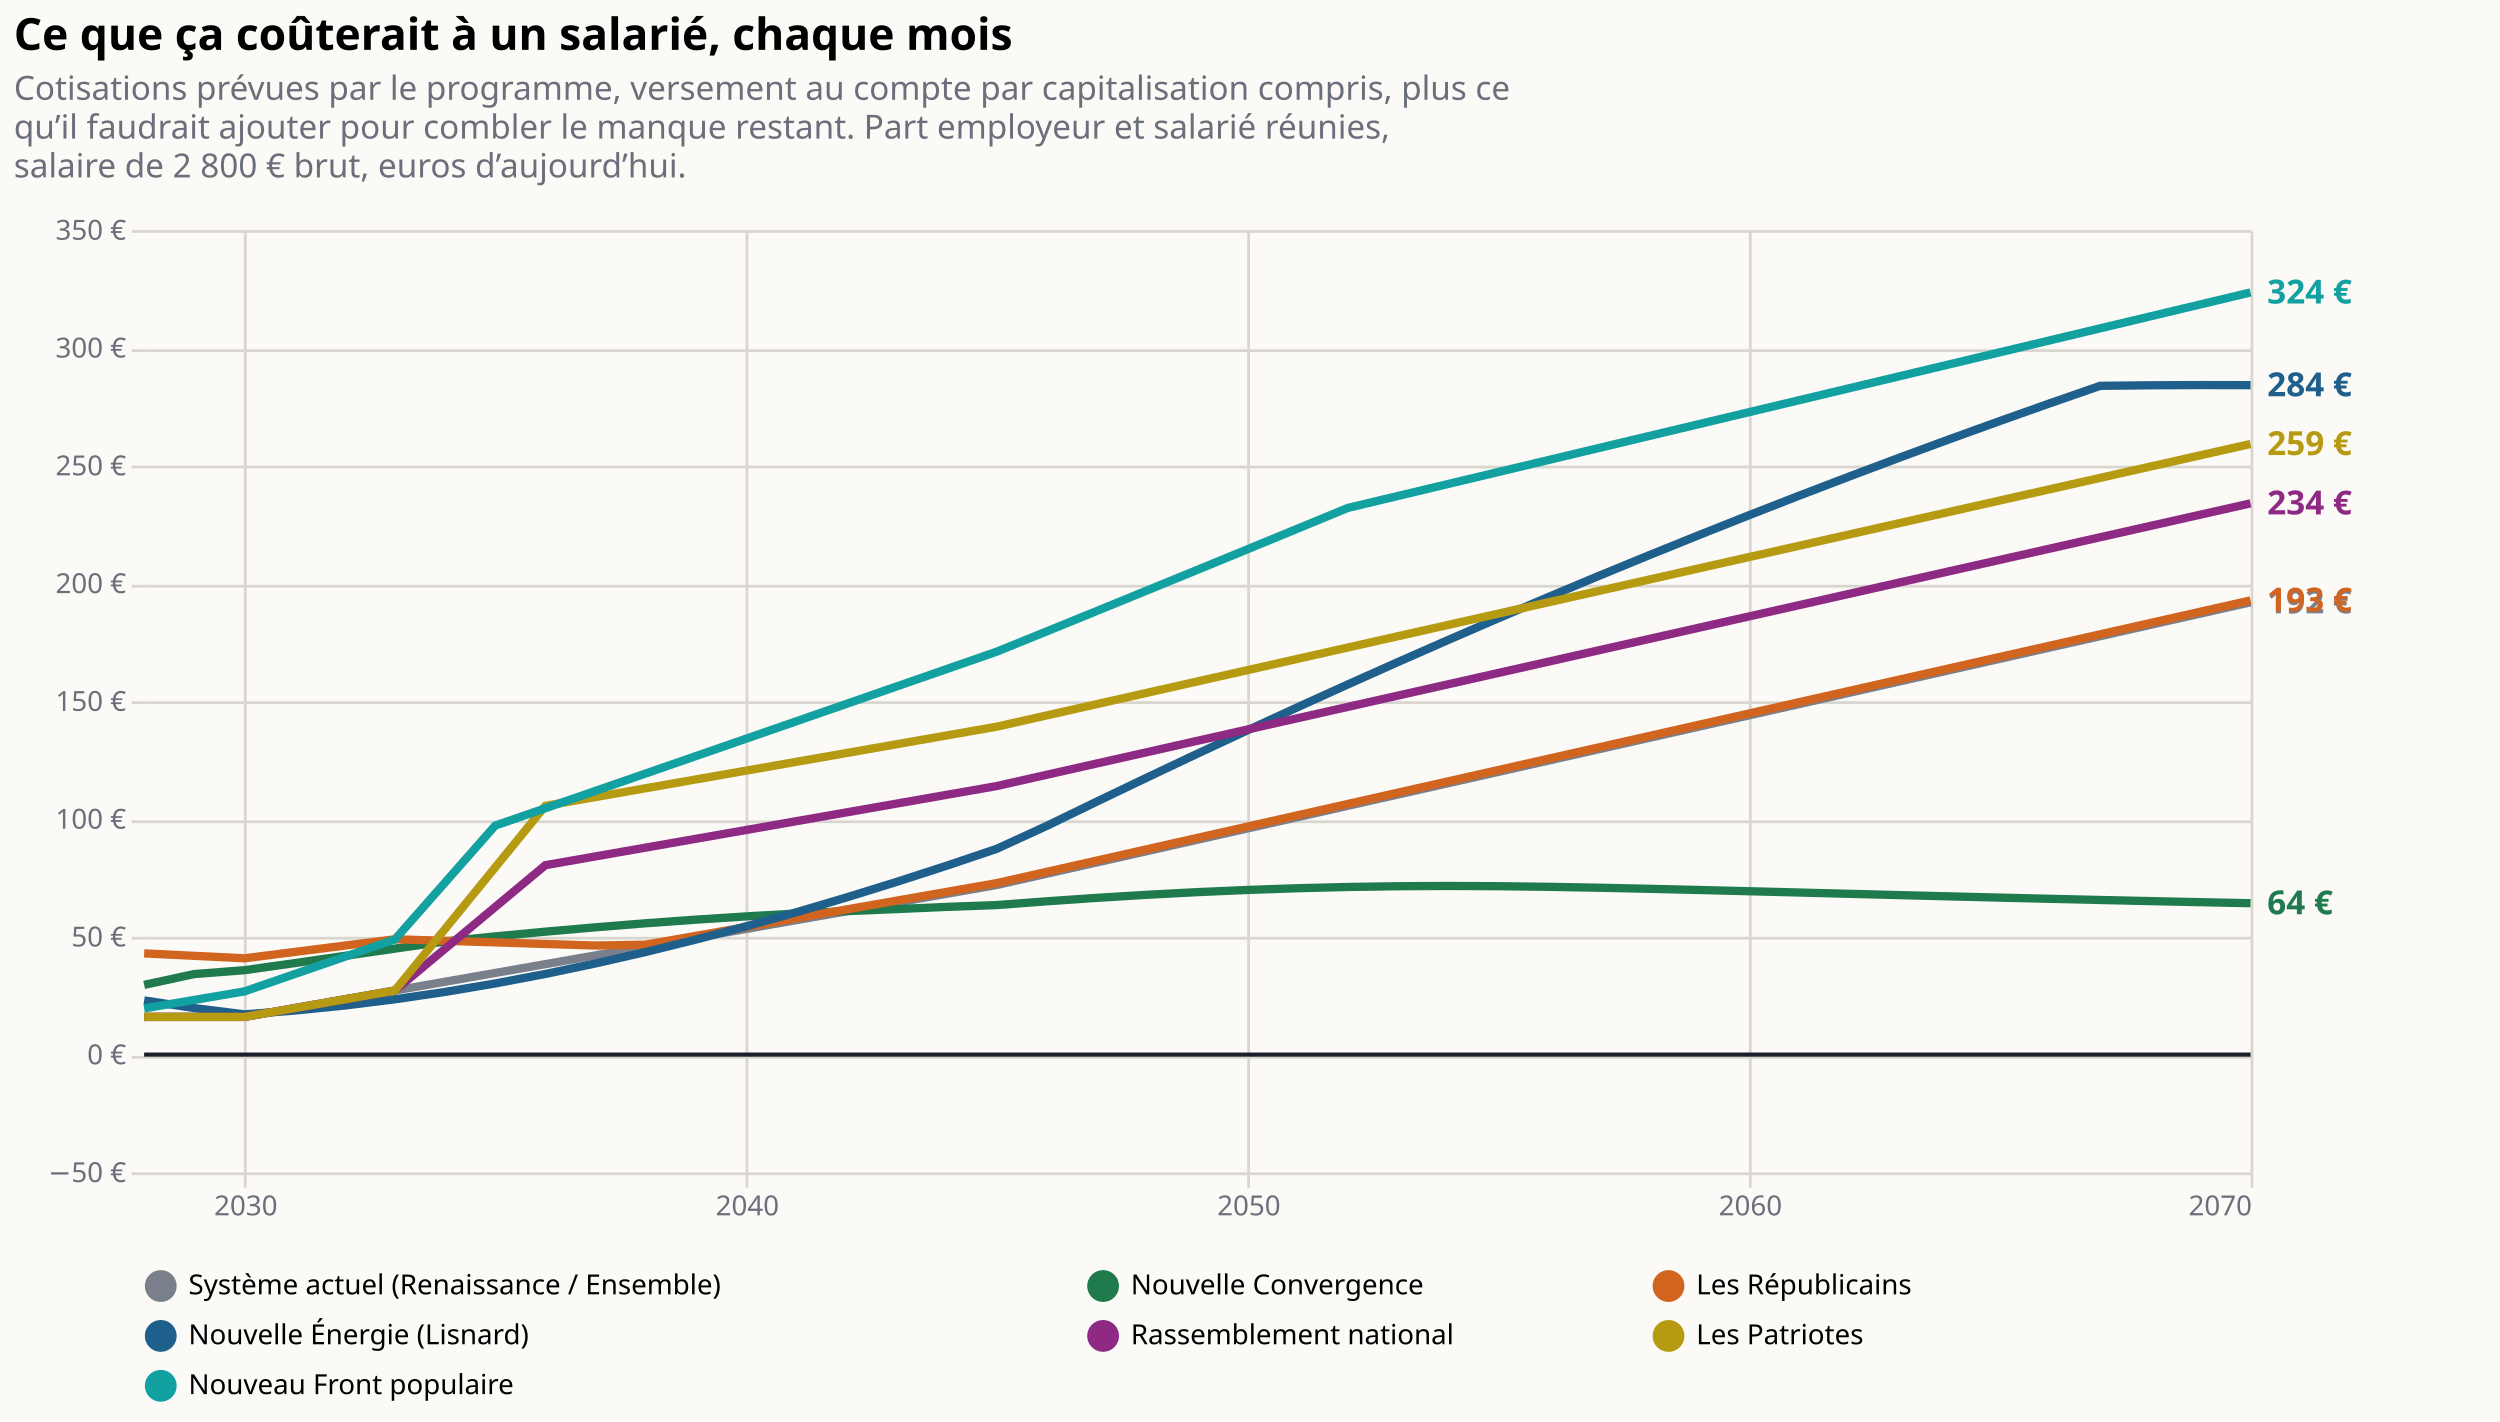
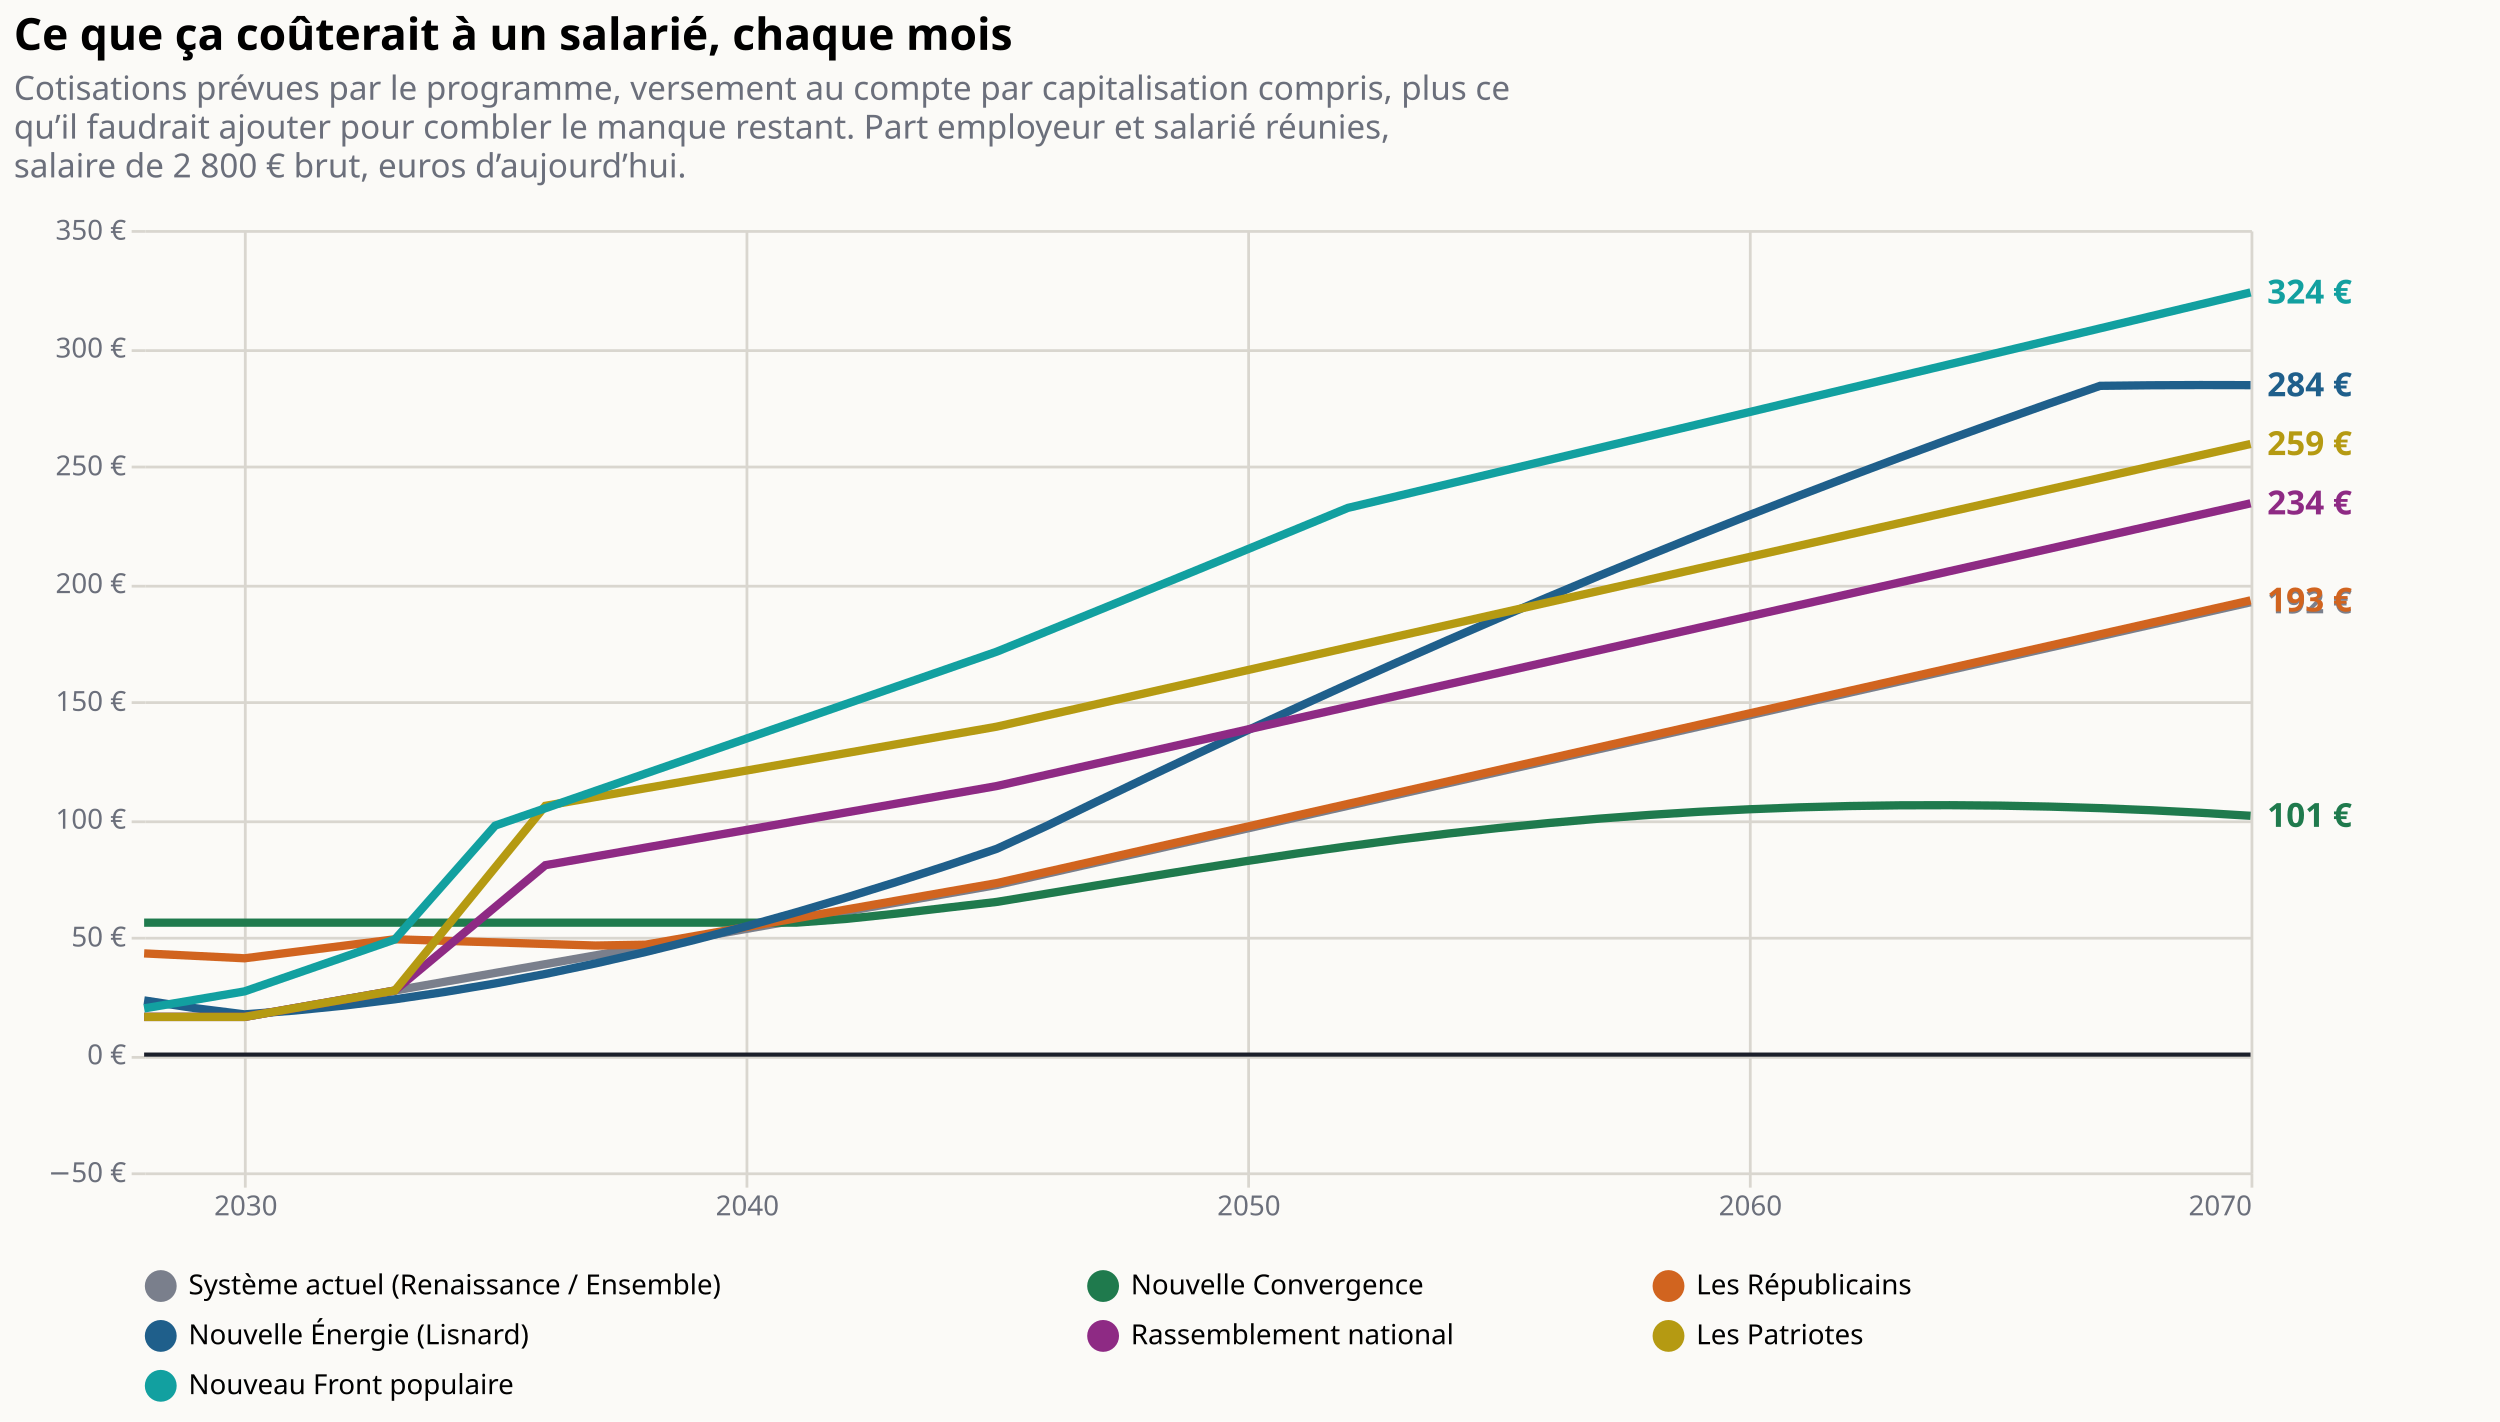
<svg xmlns="http://www.w3.org/2000/svg" version="1.1" class="marks" width="902" height="513" viewBox="0 0 902 513">
  <rect width="902" height="513" fill="#fbfaf7" />
  <g fill="none" stroke-miterlimit="4" transform="translate(52,83)">
    <g class="mark-group role-frame root" role="graphics-object" aria-roledescription="group mark container">
      <g transform="translate(0,0)">
        <path class="background" aria-hidden="true" d="M0,0h760v340h-760Z" />
        <g>
          <g class="mark-group role-axis" aria-hidden="true">
            <g transform="translate(0.5,340.5)">
              <path class="background" aria-hidden="true" d="M0,0h0v0h0Z" pointer-events="none" />
              <g>
                <g class="mark-rule role-axis-grid" pointer-events="none">
                  <line transform="translate(36,-340)" x2="0" y2="340" stroke="#d9d6cf" stroke-width="1" opacity="1" />
                  <line transform="translate(217,-340)" x2="0" y2="340" stroke="#d9d6cf" stroke-width="1" opacity="1" />
                  <line transform="translate(398,-340)" x2="0" y2="340" stroke="#d9d6cf" stroke-width="1" opacity="1" />
                  <line transform="translate(579,-340)" x2="0" y2="340" stroke="#d9d6cf" stroke-width="1" opacity="1" />
                  <line transform="translate(760,-340)" x2="0" y2="340" stroke="#d9d6cf" stroke-width="1" opacity="1" />
                </g>
              </g>
              <path class="foreground" aria-hidden="true" d="" pointer-events="none" display="none" />
            </g>
          </g>
          <g class="mark-group role-axis" aria-hidden="true">
            <g transform="translate(0.5,0.5)">
              <path class="background" aria-hidden="true" d="M0,0h0v0h0Z" pointer-events="none" />
              <g>
                <g class="mark-rule role-axis-grid" pointer-events="none">
                  <line transform="translate(0,340)" x2="760" y2="0" stroke="#d9d6cf" stroke-width="1" opacity="1" />
                  <line transform="translate(0,298)" x2="760" y2="0" stroke="#d9d6cf" stroke-width="1" opacity="1" />
                  <line transform="translate(0,255)" x2="760" y2="0" stroke="#d9d6cf" stroke-width="1" opacity="1" />
                  <line transform="translate(0,213)" x2="760" y2="0" stroke="#d9d6cf" stroke-width="1" opacity="1" />
                  <line transform="translate(0,170)" x2="760" y2="0" stroke="#d9d6cf" stroke-width="1" opacity="1" />
                  <line transform="translate(0,128)" x2="760" y2="0" stroke="#d9d6cf" stroke-width="1" opacity="1" />
                  <line transform="translate(0,85)" x2="760" y2="0" stroke="#d9d6cf" stroke-width="1" opacity="1" />
                  <line transform="translate(0,43)" x2="760" y2="0" stroke="#d9d6cf" stroke-width="1" opacity="1" />
                  <line transform="translate(0,0)" x2="760" y2="0" stroke="#d9d6cf" stroke-width="1" opacity="1" />
                </g>
              </g>
              <path class="foreground" aria-hidden="true" d="" pointer-events="none" display="none" />
            </g>
          </g>
          <g class="mark-group role-axis" role="graphics-symbol" aria-roledescription="axis" aria-label="X-axis for a linear scale with values from 2028 to 2070">
            <g transform="translate(0.5,340.5)">
              <path class="background" aria-hidden="true" d="M0,0h0v0h0Z" pointer-events="none" />
              <g>
                <g class="mark-rule role-axis-tick" pointer-events="none">
                  <line transform="translate(36,0)" x2="0" y2="5" stroke="#d9d6cf" stroke-width="1" opacity="1" />
                  <line transform="translate(217,0)" x2="0" y2="5" stroke="#d9d6cf" stroke-width="1" opacity="1" />
                  <line transform="translate(398,0)" x2="0" y2="5" stroke="#d9d6cf" stroke-width="1" opacity="1" />
                  <line transform="translate(579,0)" x2="0" y2="5" stroke="#d9d6cf" stroke-width="1" opacity="1" />
                  <line transform="translate(760,0)" x2="0" y2="5" stroke="#d9d6cf" stroke-width="1" opacity="1" />
                </g>
                <g class="mark-text role-axis-label" pointer-events="none">
                  <text text-anchor="middle" transform="translate(36.19048,15)" font-family="system-ui, sans-serif" font-size="10px" fill="#6b6f7b" opacity="1">2030</text>
                  <text text-anchor="middle" transform="translate(217.1429,15)" font-family="system-ui, sans-serif" font-size="10px" fill="#6b6f7b" opacity="1">2040</text>
                  <text text-anchor="middle" transform="translate(398.0952,15)" font-family="system-ui, sans-serif" font-size="10px" fill="#6b6f7b" opacity="1">2050</text>
                  <text text-anchor="middle" transform="translate(579.0476,15)" font-family="system-ui, sans-serif" font-size="10px" fill="#6b6f7b" opacity="1">2060</text>
                  <text text-anchor="end" transform="translate(760,15)" font-family="system-ui, sans-serif" font-size="10px" fill="#6b6f7b" opacity="1">2070</text>
                </g>
              </g>
              <path class="foreground" aria-hidden="true" d="" pointer-events="none" display="none" />
            </g>
          </g>
          <g class="mark-group role-axis" role="graphics-symbol" aria-roledescription="axis" aria-label="Y-axis for a linear scale with values from −50 to 350">
            <g transform="translate(0.5,0.5)">
              <path class="background" aria-hidden="true" d="M0,0h0v0h0Z" pointer-events="none" />
              <g>
                <g class="mark-rule role-axis-tick" pointer-events="none">
                  <line transform="translate(0,340)" x2="-5" y2="0" stroke="#d9d6cf" stroke-width="1" opacity="1" />
                  <line transform="translate(0,298)" x2="-5" y2="0" stroke="#d9d6cf" stroke-width="1" opacity="1" />
                  <line transform="translate(0,255)" x2="-5" y2="0" stroke="#d9d6cf" stroke-width="1" opacity="1" />
                  <line transform="translate(0,213)" x2="-5" y2="0" stroke="#d9d6cf" stroke-width="1" opacity="1" />
                  <line transform="translate(0,170)" x2="-5" y2="0" stroke="#d9d6cf" stroke-width="1" opacity="1" />
                  <line transform="translate(0,128)" x2="-5" y2="0" stroke="#d9d6cf" stroke-width="1" opacity="1" />
                  <line transform="translate(0,85)" x2="-5" y2="0" stroke="#d9d6cf" stroke-width="1" opacity="1" />
                  <line transform="translate(0,43)" x2="-5" y2="0" stroke="#d9d6cf" stroke-width="1" opacity="1" />
                  <line transform="translate(0,0)" x2="-5" y2="0" stroke="#d9d6cf" stroke-width="1" opacity="1" />
                </g>
                <g class="mark-text role-axis-label" pointer-events="none">
                  <text text-anchor="end" transform="translate(-7,343)" font-family="system-ui, sans-serif" font-size="10px" fill="#6b6f7b" opacity="1">−50 €</text>
                  <text text-anchor="end" transform="translate(-7,300.5)" font-family="system-ui, sans-serif" font-size="10px" fill="#6b6f7b" opacity="1">0 €</text>
                  <text text-anchor="end" transform="translate(-7,258)" font-family="system-ui, sans-serif" font-size="10px" fill="#6b6f7b" opacity="1">50 €</text>
                  <text text-anchor="end" transform="translate(-7,215.5)" font-family="system-ui, sans-serif" font-size="10px" fill="#6b6f7b" opacity="1">100 €</text>
                  <text text-anchor="end" transform="translate(-7,173)" font-family="system-ui, sans-serif" font-size="10px" fill="#6b6f7b" opacity="1">150 €</text>
                  <text text-anchor="end" transform="translate(-7,130.5)" font-family="system-ui, sans-serif" font-size="10px" fill="#6b6f7b" opacity="1">200 €</text>
                  <text text-anchor="end" transform="translate(-7,88)" font-family="system-ui, sans-serif" font-size="10px" fill="#6b6f7b" opacity="1">250 €</text>
                  <text text-anchor="end" transform="translate(-7,45.5)" font-family="system-ui, sans-serif" font-size="10px" fill="#6b6f7b" opacity="1">300 €</text>
                  <text text-anchor="end" transform="translate(-7,3)" font-family="system-ui, sans-serif" font-size="10px" fill="#6b6f7b" opacity="1">350 €</text>
                </g>
              </g>
              <path class="foreground" aria-hidden="true" d="" pointer-events="none" display="none" />
            </g>
          </g>
          <g class="mark-group role-scope layer_0_pathgroup" role="graphics-object" aria-roledescription="group mark container">
            <g transform="translate(0,0)">
              <path class="background" aria-hidden="true" d="M0,0h760v340h-760Z" />
              <g>
                <g class="mark-line role-mark layer_0_marks" role="graphics-object" aria-roledescription="line mark container">
                  <path aria-label="annee: 2028; valeur: 16; programme: Système actuel (Renaissance / Ensemble)" role="graphics-symbol" aria-roledescription="line mark" d="M0,283.9L18.095,283.9L36.19,283.9L54.286,280.727L72.381,277.553L90.476,274.38L108.571,271.207L126.667,268.033L144.762,264.86L162.857,261.687L180.952,258.513L199.048,255.34L217.143,252.167L235.238,248.993L253.333,245.82L271.429,242.647L289.524,239.473L307.619,236.3L325.714,232.22L343.81,228.14L361.905,224.06L380,219.98L398.095,215.9L416.19,211.82L434.286,207.74L452.381,203.66L470.476,199.58L488.571,195.5L506.667,191.42L524.762,187.34L542.857,183.26L560.952,179.18L579.048,175.1L597.143,171.02L615.238,166.94L633.333,162.86L651.429,158.78L669.524,154.7L687.619,150.62L705.714,146.54L723.81,142.46L741.905,138.38L760,134.3" stroke="#7a7f8c" stroke-width="3" />
                </g>
              </g>
              <path class="foreground" aria-hidden="true" d="" display="none" />
            </g>
            <g transform="translate(0,0)">
              <path class="background" aria-hidden="true" d="M0,0h760v340h-760Z" />
              <g>
                <g class="mark-line role-mark layer_0_marks" role="graphics-object" aria-roledescription="line mark container">
-                   <path aria-label="annee: 2028; valeur: 29.6; programme: Nouvelle Convergence" role="graphics-symbol" aria-roledescription="line mark" d="M0,272.34L18.095,268.434L36.19,267.043L54.286,264.489L72.381,261.879L90.476,259.258L108.571,256.669L126.667,254.85L144.762,253.145L162.857,251.565L180.952,250.117L199.048,248.807L217.143,247.639L235.238,246.615L253.333,245.735L271.429,245L289.524,244.208L307.619,243.553L325.714,242.183L343.81,240.939L361.905,239.835L380,238.883L398.095,238.093L416.19,237.471L434.286,237.022L452.381,236.75L470.476,236.656L488.571,236.741L506.667,236.963L524.762,237.286L542.857,237.676L560.952,238.103L579.048,238.555L597.143,239.02L615.238,239.489L633.333,239.955L651.429,240.413L669.524,240.86L687.619,241.293L705.714,241.711L723.81,242.116L741.905,242.504L760,242.876" stroke="#1f7a4d" stroke-width="3" />
+                   <path aria-label="annee: 2028; valeur: 56; programme: Nouvelle Convergence" role="graphics-symbol" aria-roledescription="line mark" d="M0,249.9L18.095,249.9L36.19,249.9L54.286,249.9L72.381,249.9L90.476,249.9L108.571,249.9L126.667,249.9L144.762,249.9L162.857,249.9L180.952,249.9L199.048,249.9L217.143,249.9L235.238,249.9L253.333,248.544L271.429,246.631L289.524,244.514L307.619,242.407L325.714,239.431L343.81,236.414L361.905,233.411L380,230.467L398.095,227.621L416.19,224.903L434.286,222.34L452.381,219.95L470.476,217.75L488.571,215.751L506.667,213.962L524.762,212.388L542.857,211.033L560.952,209.899L579.048,208.987L597.143,208.295L615.238,207.82L633.333,207.56L651.429,207.511L669.524,207.667L687.619,208.025L705.714,208.578L723.81,209.321L741.905,210.247L760,211.338" stroke="#1f7a4d" stroke-width="3" />
                </g>
              </g>
              <path class="foreground" aria-hidden="true" d="" display="none" />
            </g>
            <g transform="translate(0,0)">
              <path class="background" aria-hidden="true" d="M0,0h760v340h-760Z" />
              <g>
                <g class="mark-line role-mark layer_0_marks" role="graphics-object" aria-roledescription="line mark container">
                  <path aria-label="annee: 2028; valeur: 42.96; programme: Les Républicains" role="graphics-symbol" aria-roledescription="line mark" d="M0,260.984L18.095,261.868L36.19,262.752L54.286,260.463L72.381,258.173L90.476,255.884L108.571,256.451L126.667,257.017L144.762,257.584L162.857,258.151L180.952,257.833L199.048,254.66L217.143,251.487L235.238,248.313L253.333,245.14L271.429,241.967L289.524,238.793L307.619,235.62L325.714,231.54L343.81,227.46L361.905,223.38L380,219.3L398.095,215.22L416.19,211.14L434.286,207.06L452.381,202.98L470.476,198.9L488.571,194.82L506.667,190.74L524.762,186.66L542.857,182.58L560.952,178.5L579.048,174.42L597.143,170.34L615.238,166.26L633.333,162.18L651.429,158.1L669.524,154.02L687.619,149.94L705.714,145.86L723.81,141.78L741.905,137.7L760,133.62" stroke="#d1641f" stroke-width="3" />
                </g>
              </g>
              <path class="foreground" aria-hidden="true" d="" display="none" />
            </g>
            <g transform="translate(0,0)">
              <path class="background" aria-hidden="true" d="M0,0h760v340h-760Z" />
              <g>
                <g class="mark-line role-mark layer_0_marks" role="graphics-object" aria-roledescription="line mark container">
                  <path aria-label="annee: 2028; valeur: 23; programme: Nouvelle Énergie (Lisnard)" role="graphics-symbol" aria-roledescription="line mark" d="M0,277.95L18.095,280.713L36.19,282.98L54.286,281.61L72.381,279.792L90.476,277.543L108.571,274.883L126.667,271.827L144.762,268.395L162.857,264.603L180.952,260.467L199.048,256.004L217.143,251.23L235.238,246.162L253.333,240.815L271.429,235.204L289.524,229.345L307.619,223.253L325.714,214.949L343.81,206.173L361.905,197.5L380,188.936L398.095,180.484L416.19,172.151L434.286,163.941L452.381,155.859L470.476,147.906L488.571,140.081L506.667,132.385L524.762,124.818L542.857,117.379L560.952,110.069L579.048,102.887L597.143,95.833L615.238,88.908L633.333,82.112L651.429,75.444L669.524,68.905L687.619,62.494L705.714,56.211L723.81,56.008L741.905,55.927L760,55.965" stroke="#1f5f8b" stroke-width="3" />
                </g>
              </g>
              <path class="foreground" aria-hidden="true" d="" display="none" />
            </g>
            <g transform="translate(0,0)">
              <path class="background" aria-hidden="true" d="M0,0h760v340h-760Z" />
              <g>
                <g class="mark-line role-mark layer_0_marks" role="graphics-object" aria-roledescription="line mark container">
                  <path aria-label="annee: 2028; valeur: 16; programme: Rassemblement national" role="graphics-symbol" aria-roledescription="line mark" d="M0,283.9L18.095,283.9L36.19,283.9L54.286,280.727L72.381,277.553L90.476,274.38L108.571,259.307L126.667,244.233L144.762,229.16L162.857,225.987L180.952,222.813L199.048,219.64L217.143,216.467L235.238,213.293L253.333,210.12L271.429,206.947L289.524,203.773L307.619,200.6L325.714,196.52L343.81,192.44L361.905,188.36L380,184.28L398.095,180.2L416.19,176.12L434.286,172.04L452.381,167.96L470.476,163.88L488.571,159.8L506.667,155.72L524.762,151.64L542.857,147.56L560.952,143.48L579.048,139.4L597.143,135.32L615.238,131.24L633.333,127.16L651.429,123.08L669.524,119L687.619,114.92L705.714,110.84L723.81,106.76L741.905,102.68L760,98.6" stroke="#8e2a84" stroke-width="3" />
                </g>
              </g>
              <path class="foreground" aria-hidden="true" d="" display="none" />
            </g>
            <g transform="translate(0,0)">
              <path class="background" aria-hidden="true" d="M0,0h760v340h-760Z" />
              <g>
                <g class="mark-line role-mark layer_0_marks" role="graphics-object" aria-roledescription="line mark container">
                  <path aria-label="annee: 2028; valeur: 16; programme: Les Patriotes" role="graphics-symbol" aria-roledescription="line mark" d="M0,283.9L18.095,283.9L36.19,283.9L54.286,280.727L72.381,277.553L90.476,274.38L108.571,252.167L126.667,229.953L144.762,207.74L162.857,204.567L180.952,201.393L199.048,198.22L217.143,195.047L235.238,191.873L253.333,188.7L271.429,185.527L289.524,182.353L307.619,179.18L325.714,175.1L343.81,171.02L361.905,166.94L380,162.86L398.095,158.78L416.19,154.7L434.286,150.62L452.381,146.54L470.476,142.46L488.571,138.38L506.667,134.3L524.762,130.22L542.857,126.14L560.952,122.06L579.048,117.98L597.143,113.9L615.238,109.82L633.333,105.74L651.429,101.66L669.524,97.58L687.619,93.5L705.714,89.42L723.81,85.34L741.905,81.26L760,77.18" stroke="#b59a12" stroke-width="3" />
                </g>
              </g>
              <path class="foreground" aria-hidden="true" d="" display="none" />
            </g>
            <g transform="translate(0,0)">
              <path class="background" aria-hidden="true" d="M0,0h760v340h-760Z" />
              <g>
                <g class="mark-line role-mark layer_0_marks" role="graphics-object" aria-roledescription="line mark container">
                  <path aria-label="annee: 2028; valeur: 19.6096; programme: Nouveau Front populaire" role="graphics-symbol" aria-roledescription="line mark" d="M0,280.832L18.095,277.764L36.19,274.696L54.286,268.448L72.381,262.198L90.476,255.945L108.571,235.409L126.667,214.87L144.762,208.608L162.857,202.344L180.952,196.076L199.048,189.805L217.143,183.532L235.238,177.256L253.333,170.976L271.429,164.694L289.524,158.409L307.619,152.121L325.714,144.77L343.81,137.399L361.905,130.008L380,122.599L398.095,115.171L416.19,107.723L434.286,100.256L452.381,95.937L470.476,91.618L488.571,87.298L506.667,82.979L524.762,78.66L542.857,74.34L560.952,70.021L579.048,65.702L597.143,61.382L615.238,57.063L633.333,52.744L651.429,48.424L669.524,44.105L687.619,39.785L705.714,35.466L723.81,31.147L741.905,26.827L760,22.508" stroke="#12a0a0" stroke-width="3" />
                </g>
              </g>
              <path class="foreground" aria-hidden="true" d="" display="none" />
            </g>
          </g>
          <g class="mark-rule role-mark layer_1_marks" role="graphics-object" aria-roledescription="rule mark container">
            <line aria-label="y: 0" role="graphics-symbol" aria-roledescription="rule mark" transform="translate(0,297.5)" x2="760" y2="0" stroke="#1b1f2a" stroke-width="1.5" />
          </g>
          <g class="mark-text role-mark layer_2_marks" role="graphics-object" aria-roledescription="text mark container">
            <text aria-label="annee: 2070; valeur: 192; programme: Système actuel (Renaissance / Ensemble); etiquette: 192 €" role="graphics-symbol" aria-roledescription="text mark" text-anchor="start" transform="translate(766,138.3)" font-family="system-ui, sans-serif" font-size="12px" font-weight="bold" fill="#7a7f8c">192 €</text>
-             <text aria-label="annee: 2070; valeur: 64.2636777029; programme: Nouvelle Convergence; etiquette: 64 €" role="graphics-symbol" aria-roledescription="text mark" text-anchor="start" transform="translate(766,246.8759)" font-family="system-ui, sans-serif" font-size="12px" font-weight="bold" fill="#1f7a4d">64 €</text>
+             <text aria-label="annee: 2070; valeur: 101.366955144; programme: Nouvelle Convergence; etiquette: 101 €" role="graphics-symbol" aria-roledescription="text mark" text-anchor="start" transform="translate(766,215.3381)" font-family="system-ui, sans-serif" font-size="12px" font-weight="bold" fill="#1f7a4d">101 €</text>
            <text aria-label="annee: 2070; valeur: 192.8; programme: Les Républicains; etiquette: 193 €" role="graphics-symbol" aria-roledescription="text mark" text-anchor="start" transform="translate(766,137.62)" font-family="system-ui, sans-serif" font-size="12px" font-weight="bold" fill="#d1641f">193 €</text>
            <text aria-label="annee: 2070; valeur: 284.158838717; programme: Nouvelle Énergie (Lisnard); etiquette: 284 €" role="graphics-symbol" aria-roledescription="text mark" text-anchor="start" transform="translate(766,59.96499)" font-family="system-ui, sans-serif" font-size="12px" font-weight="bold" fill="#1f5f8b">284 €</text>
            <text aria-label="annee: 2070; valeur: 234; programme: Rassemblement national; etiquette: 234 €" role="graphics-symbol" aria-roledescription="text mark" text-anchor="start" transform="translate(766,102.6)" font-family="system-ui, sans-serif" font-size="12px" font-weight="bold" fill="#8e2a84">234 €</text>
            <text aria-label="annee: 2070; valeur: 259.2; programme: Les Patriotes; etiquette: 259 €" role="graphics-symbol" aria-roledescription="text mark" text-anchor="start" transform="translate(766,81.18)" font-family="system-ui, sans-serif" font-size="12px" font-weight="bold" fill="#b59a12">259 €</text>
            <text aria-label="annee: 2070; valeur: 323.52; programme: Nouveau Front populaire; etiquette: 324 €" role="graphics-symbol" aria-roledescription="text mark" text-anchor="start" transform="translate(766,26.508)" font-family="system-ui, sans-serif" font-size="12px" font-weight="bold" fill="#12a0a0">324 €</text>
          </g>
          <g class="mark-group role-legend" role="graphics-symbol" aria-roledescription="legend" aria-label="Symbol legend for fill color and stroke color with 7 values: Système actuel (Renaissance / Ensemble), Nouvelle Convergence, Les Républicains, Nouvelle Énergie (Lisnard), Rassemblement national, Les Patriotes, Nouveau Front populaire">
            <g transform="translate(0,375)">
              <path class="background" aria-hidden="true" d="M0,0h688v50h-688Z" pointer-events="none" />
              <g>
                <g class="mark-group role-legend-entry">
                  <g transform="translate(0,0)">
                    <path class="background" aria-hidden="true" d="M0,0h0v0h0Z" pointer-events="none" />
                    <g>
                      <g class="mark-group role-scope" role="graphics-object" aria-roledescription="group mark container">
                        <g transform="translate(0,0)">
                          <path class="background" aria-hidden="true" d="M0,0h328v14h-328Z" pointer-events="none" opacity="1" />
                          <g>
                            <g class="mark-symbol role-legend-symbol" pointer-events="none">
                              <path transform="translate(6,6)" d="M5,0A5,5,0,1,1,-5,0A5,5,0,1,1,5,0" fill="#7a7f8c" stroke="#7a7f8c" stroke-width="1.5" opacity="1" />
                            </g>
                            <g class="mark-text role-legend-label" pointer-events="none">
                              <text text-anchor="start" transform="translate(16,9)" font-family="system-ui, sans-serif" font-size="10px" fill="#000" opacity="1">Système actuel (Renaissance / Ensemble)</text>
                            </g>
                          </g>
                          <path class="foreground" aria-hidden="true" d="" pointer-events="none" display="none" />
                        </g>
                        <g transform="translate(340,0)">
                          <path class="background" aria-hidden="true" d="M0,0h192v14h-192Z" pointer-events="none" opacity="1" />
                          <g>
                            <g class="mark-symbol role-legend-symbol" pointer-events="none">
                              <path transform="translate(6,6)" d="M5,0A5,5,0,1,1,-5,0A5,5,0,1,1,5,0" fill="#1f7a4d" stroke="#1f7a4d" stroke-width="1.5" opacity="1" />
                            </g>
                            <g class="mark-text role-legend-label" pointer-events="none">
                              <text text-anchor="start" transform="translate(16,9)" font-family="system-ui, sans-serif" font-size="10px" fill="#000" opacity="1">Nouvelle Convergence</text>
                            </g>
                          </g>
                          <path class="foreground" aria-hidden="true" d="" pointer-events="none" display="none" />
                        </g>
                        <g transform="translate(544,0)">
                          <path class="background" aria-hidden="true" d="M0,0h144v14h-144Z" pointer-events="none" opacity="1" />
                          <g>
                            <g class="mark-symbol role-legend-symbol" pointer-events="none">
                              <path transform="translate(6,6)" d="M5,0A5,5,0,1,1,-5,0A5,5,0,1,1,5,0" fill="#d1641f" stroke="#d1641f" stroke-width="1.5" opacity="1" />
                            </g>
                            <g class="mark-text role-legend-label" pointer-events="none">
                              <text text-anchor="start" transform="translate(16,9)" font-family="system-ui, sans-serif" font-size="10px" fill="#000" opacity="1">Les Républicains</text>
                            </g>
                          </g>
                          <path class="foreground" aria-hidden="true" d="" pointer-events="none" display="none" />
                        </g>
                        <g transform="translate(0,18)">
                          <path class="background" aria-hidden="true" d="M0,0h328v14h-328Z" pointer-events="none" opacity="1" />
                          <g>
                            <g class="mark-symbol role-legend-symbol" pointer-events="none">
                              <path transform="translate(6,6)" d="M5,0A5,5,0,1,1,-5,0A5,5,0,1,1,5,0" fill="#1f5f8b" stroke="#1f5f8b" stroke-width="1.5" opacity="1" />
                            </g>
                            <g class="mark-text role-legend-label" pointer-events="none">
                              <text text-anchor="start" transform="translate(16,9)" font-family="system-ui, sans-serif" font-size="10px" fill="#000" opacity="1">Nouvelle Énergie (Lisnard)</text>
                            </g>
                          </g>
                          <path class="foreground" aria-hidden="true" d="" pointer-events="none" display="none" />
                        </g>
                        <g transform="translate(340,18)">
                          <path class="background" aria-hidden="true" d="M0,0h192v14h-192Z" pointer-events="none" opacity="1" />
                          <g>
                            <g class="mark-symbol role-legend-symbol" pointer-events="none">
                              <path transform="translate(6,6)" d="M5,0A5,5,0,1,1,-5,0A5,5,0,1,1,5,0" fill="#8e2a84" stroke="#8e2a84" stroke-width="1.5" opacity="1" />
                            </g>
                            <g class="mark-text role-legend-label" pointer-events="none">
                              <text text-anchor="start" transform="translate(16,9)" font-family="system-ui, sans-serif" font-size="10px" fill="#000" opacity="1">Rassemblement national</text>
                            </g>
                          </g>
                          <path class="foreground" aria-hidden="true" d="" pointer-events="none" display="none" />
                        </g>
                        <g transform="translate(544,18)">
                          <path class="background" aria-hidden="true" d="M0,0h144v14h-144Z" pointer-events="none" opacity="1" />
                          <g>
                            <g class="mark-symbol role-legend-symbol" pointer-events="none">
                              <path transform="translate(6,6)" d="M5,0A5,5,0,1,1,-5,0A5,5,0,1,1,5,0" fill="#b59a12" stroke="#b59a12" stroke-width="1.5" opacity="1" />
                            </g>
                            <g class="mark-text role-legend-label" pointer-events="none">
                              <text text-anchor="start" transform="translate(16,9)" font-family="system-ui, sans-serif" font-size="10px" fill="#000" opacity="1">Les Patriotes</text>
                            </g>
                          </g>
                          <path class="foreground" aria-hidden="true" d="" pointer-events="none" display="none" />
                        </g>
                        <g transform="translate(0,36)">
                          <path class="background" aria-hidden="true" d="M0,0h328v14h-328Z" pointer-events="none" opacity="1" />
                          <g>
                            <g class="mark-symbol role-legend-symbol" pointer-events="none">
                              <path transform="translate(6,6)" d="M5,0A5,5,0,1,1,-5,0A5,5,0,1,1,5,0" fill="#12a0a0" stroke="#12a0a0" stroke-width="1.5" opacity="1" />
                            </g>
                            <g class="mark-text role-legend-label" pointer-events="none">
                              <text text-anchor="start" transform="translate(16,9)" font-family="system-ui, sans-serif" font-size="10px" fill="#000" opacity="1">Nouveau Front populaire</text>
                            </g>
                          </g>
                          <path class="foreground" aria-hidden="true" d="" pointer-events="none" display="none" />
                        </g>
                      </g>
                    </g>
                    <path class="foreground" aria-hidden="true" d="" pointer-events="none" display="none" />
                  </g>
                </g>
              </g>
              <path class="foreground" aria-hidden="true" d="" pointer-events="none" display="none" />
            </g>
          </g>
          <g class="mark-group role-title">
            <g transform="translate(-47,-78)">
              <path class="background" aria-hidden="true" d="M0,0h0v0h0Z" pointer-events="none" />
              <g>
                <g class="mark-text role-title-text" role="graphics-symbol" aria-roledescription="title" aria-label="Title text 'Ce que ça coûterait à un salarié, chaque mois'" pointer-events="none">
                  <text text-anchor="start" transform="translate(0,13)" font-family="system-ui, sans-serif" font-size="16px" font-weight="bold" fill="#000" opacity="1">Ce que ça coûterait à un salarié, chaque mois</text>
                </g>
                <g class="mark-text role-title-subtitle" role="graphics-symbol" aria-roledescription="subtitle" aria-label="Subtitle text 'Cotisations prévues par le programme, versement au compte par capitalisation compris, plus ce qu’il faudrait ajouter pour combler le manque restant. Part employeur et salarié réunies, salaire de 2 800 € brut, euros d’aujourd’hui.'" pointer-events="none">
                  <text text-anchor="start" transform="translate(0,31)" font-family="system-ui, sans-serif" font-size="12px" fill="#6b6f7b" opacity="1">
                    <tspan>Cotisations prévues par le programme, versement au compte par capitalisation compris, plus ce</tspan>
                    <tspan x="0" dy="14">qu’il faudrait ajouter pour combler le manque restant. Part employeur et salarié réunies,</tspan>
                    <tspan x="0" dy="14">salaire de 2 800 € brut, euros d’aujourd’hui.</tspan>
                  </text>
                </g>
              </g>
              <path class="foreground" aria-hidden="true" d="" pointer-events="none" display="none" />
            </g>
          </g>
        </g>
        <path class="foreground" aria-hidden="true" d="" display="none" />
      </g>
    </g>
  </g>
</svg>
